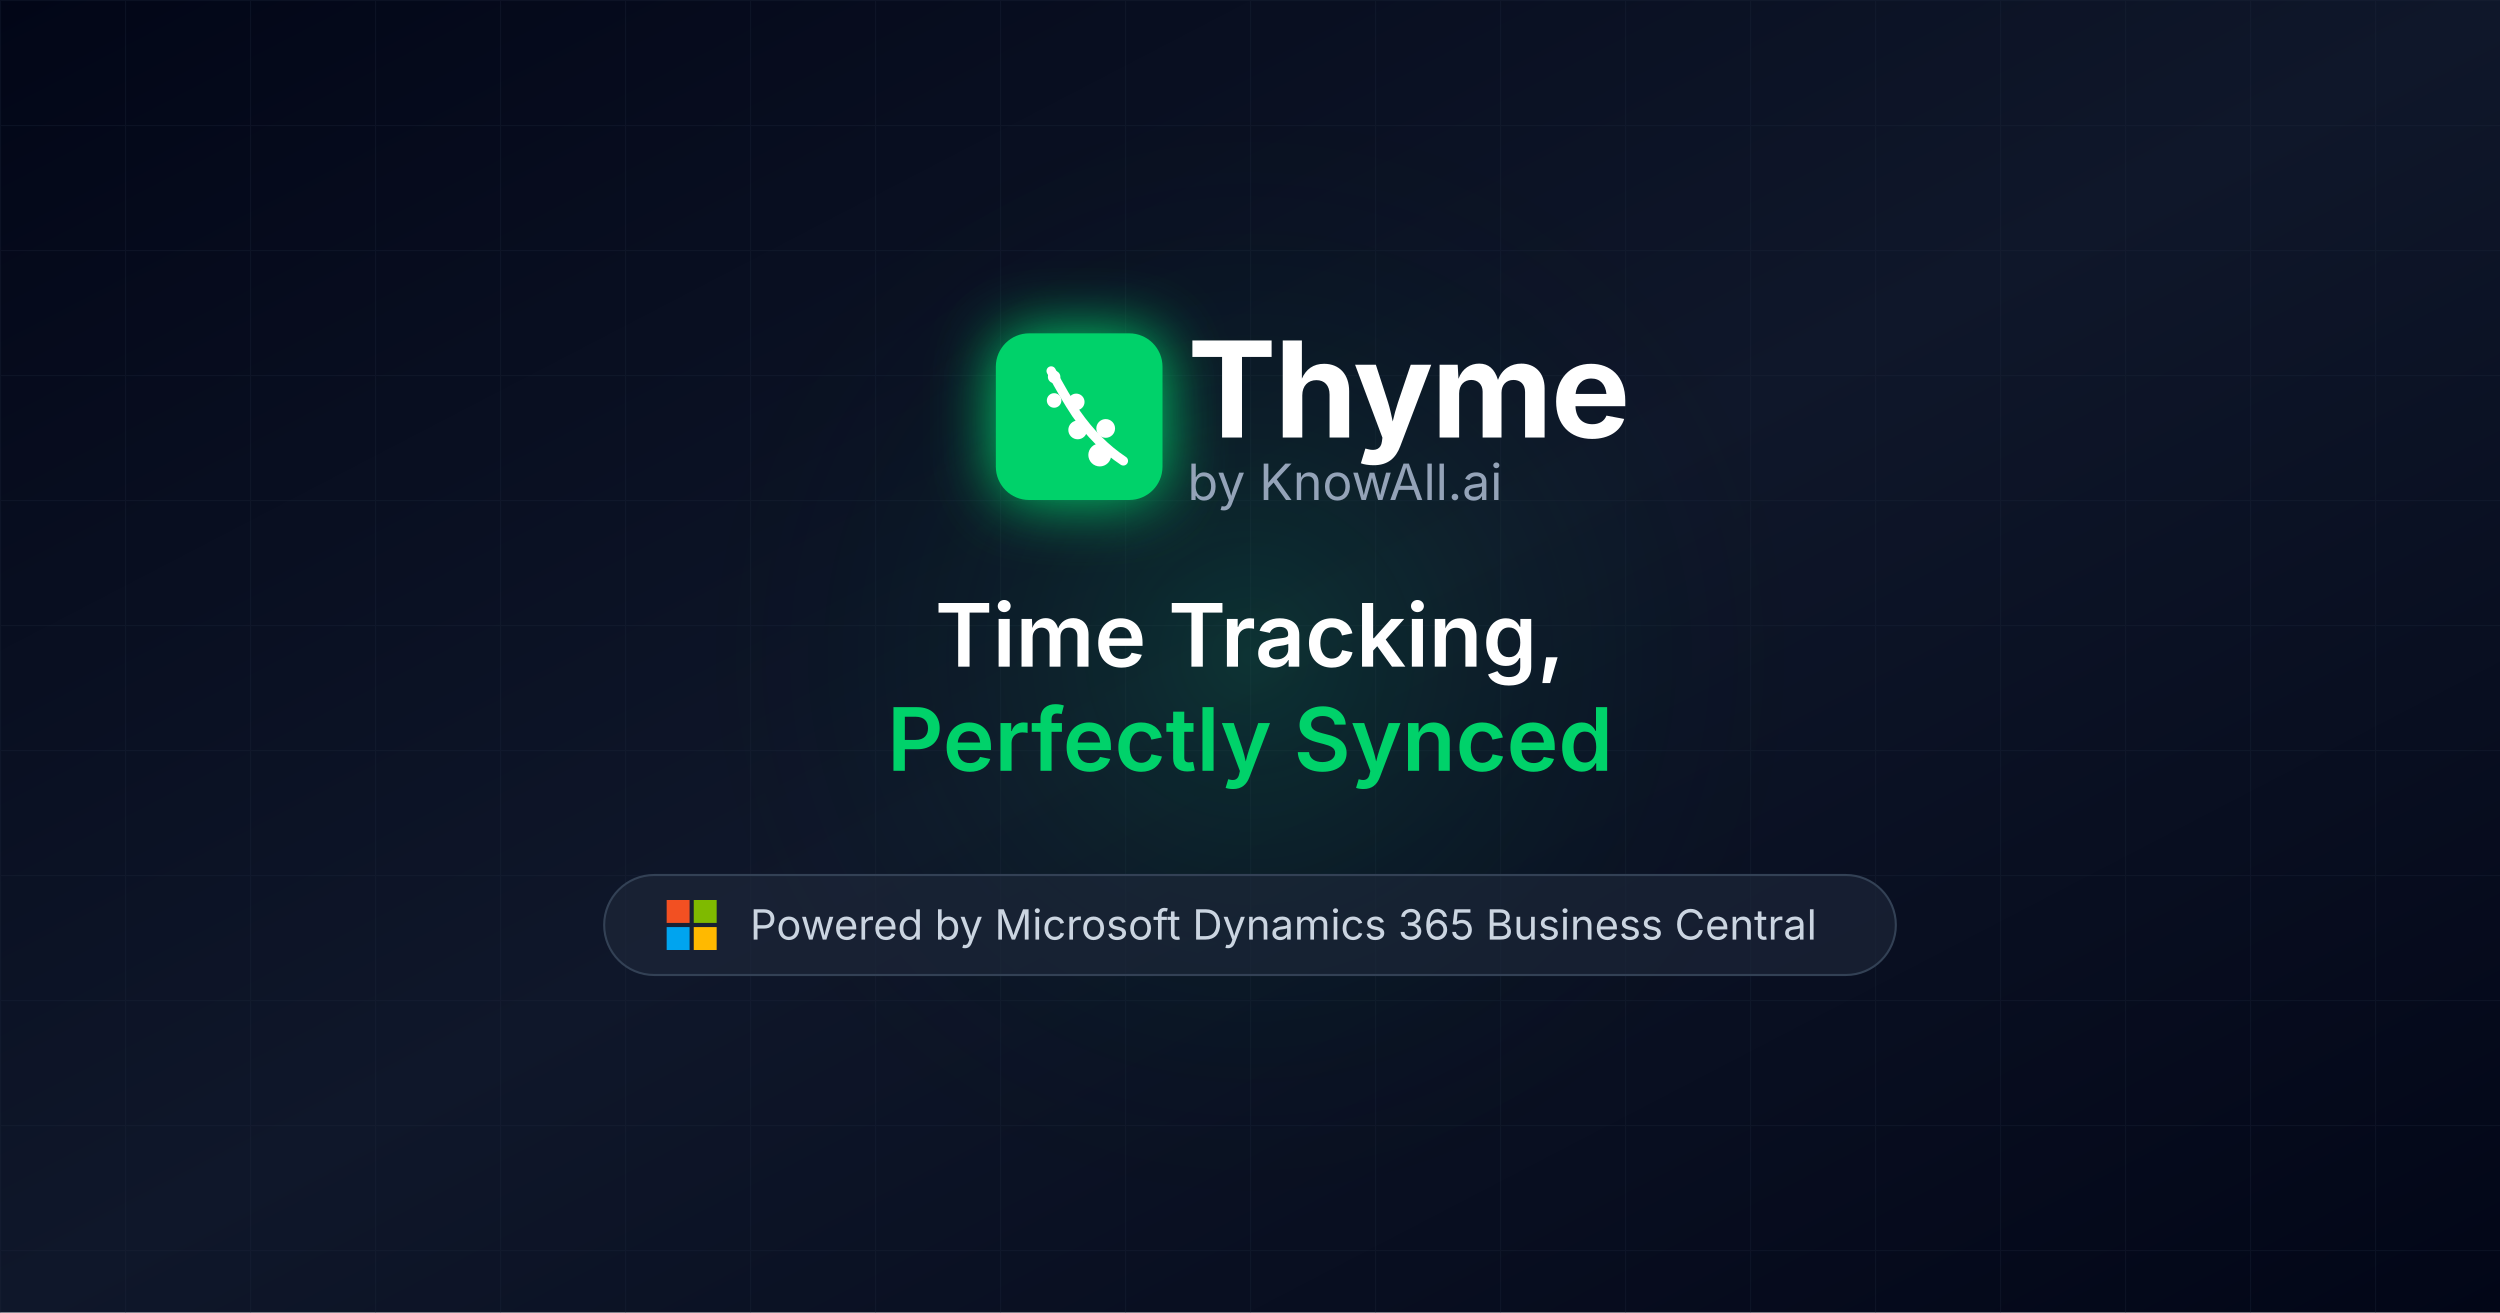
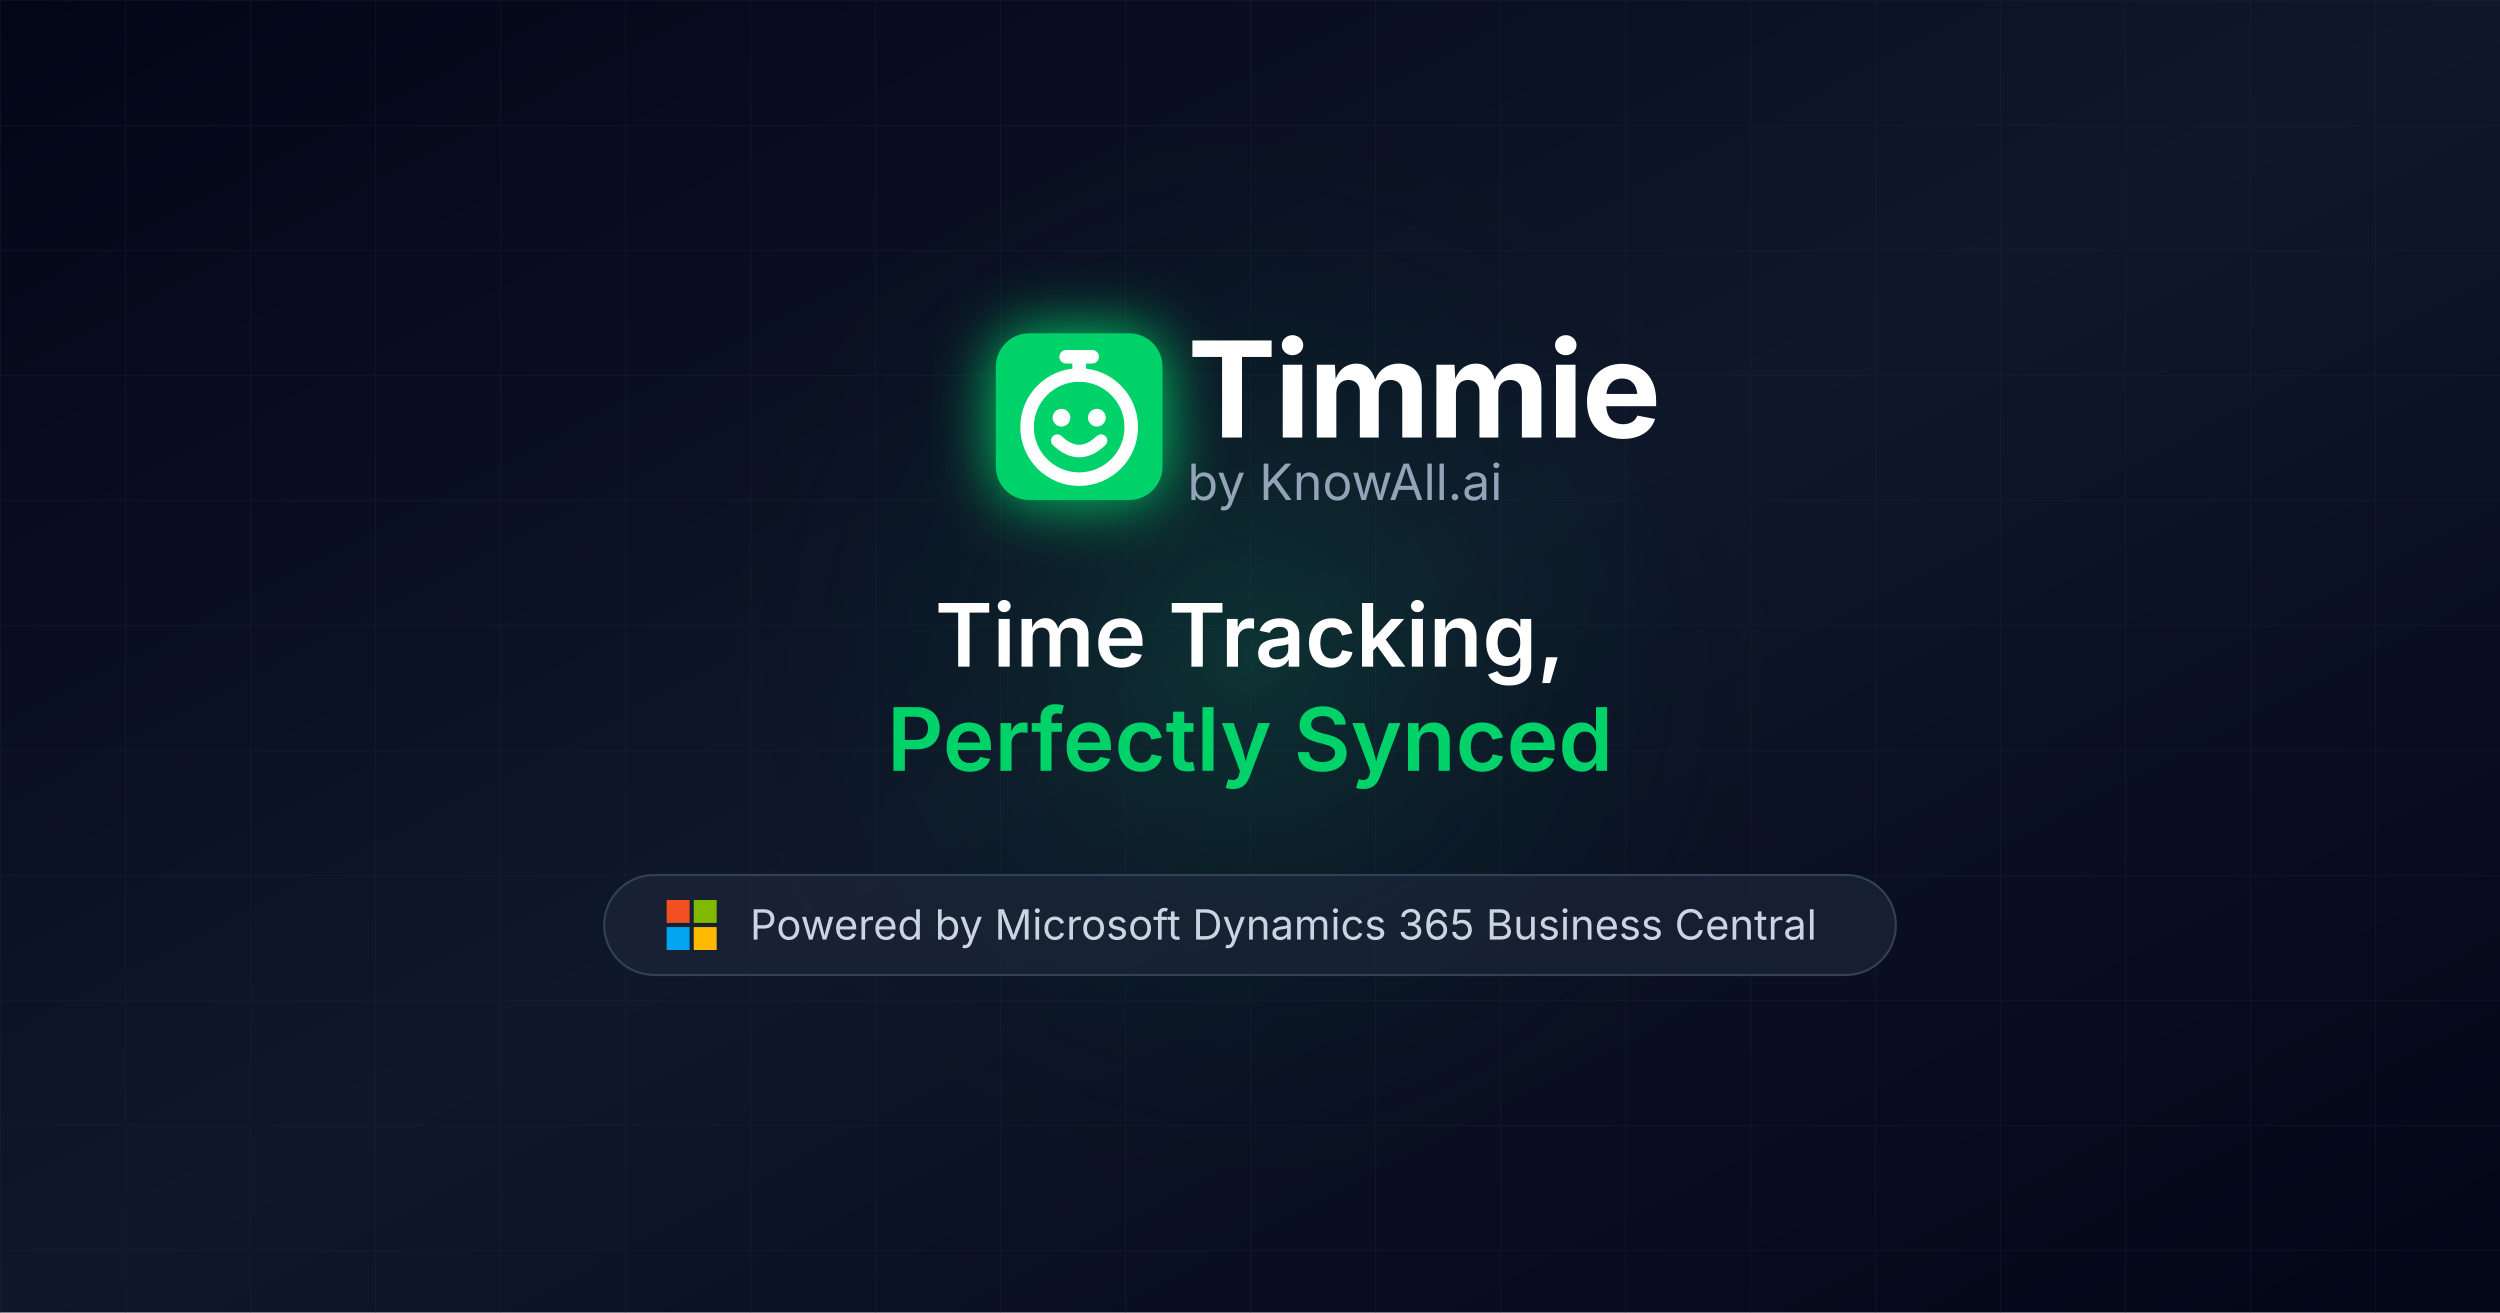
<svg xmlns="http://www.w3.org/2000/svg" width="1200" height="630" viewBox="0 0 1200 630" fill="none">
  <defs>
    <linearGradient id="bgGradient" x1="0%" y1="0%" x2="100%" y2="100%">
      <stop offset="0%" style="stop-color:#020617" />
      <stop offset="50%" style="stop-color:#0f172a" />
      <stop offset="100%" style="stop-color:#020617" />
    </linearGradient>
    <radialGradient id="glowGradient" cx="50%" cy="50%" r="50%">
      <stop offset="0%" style="stop-color:rgba(0,210,106,0.15)" />
      <stop offset="70%" style="stop-color:transparent" />
    </radialGradient>
    <filter id="greenGlow" x="-50%" y="-50%" width="200%" height="200%">
      <feGaussianBlur stdDeviation="15" result="coloredBlur" />
      <feMerge>
        <feMergeNode in="coloredBlur" />
        <feMergeNode in="SourceGraphic" />
      </feMerge>
    </filter>
  </defs>
  <rect width="1200" height="630" fill="url(#bgGradient)" />
  <g opacity="0.3">
    <pattern id="grid" width="60" height="60" patternUnits="userSpaceOnUse">
      <path d="M 60 0 L 0 0 0 60" fill="none" stroke="#1e293b" stroke-width="1" />
    </pattern>
    <rect width="1200" height="630" fill="url(#grid)" />
  </g>
  <ellipse cx="600" cy="315" rx="400" ry="400" fill="url(#glowGradient)" />
  <g filter="url(#greenGlow)">
    <rect x="478" y="160" width="80" height="80" rx="16" fill="#00D26A" />
  </g>
-   <g transform="translate(518, 200) rotate(-45) translate(0, -20)">
-     <path d="M0 50 Q-3 35 0 18 Q2 8 6 -5" stroke="white" stroke-width="4.5" stroke-linecap="round" fill="none" />
-     <circle cx="-6" cy="40" r="5.5" fill="white" />
-     <circle cx="5" cy="33" r="4.5" fill="white" />
-     <circle cx="-5" cy="24" r="4.5" fill="white" />
-     <circle cx="4" cy="14" r="4" fill="white" />
-     <circle cx="-3" cy="6" r="3.5" fill="white" />
-     <circle cx="5" cy="-2" r="3" fill="white" />
+   <g transform="translate(478, 160) scale(2.5)" stroke="white" stroke-width="2.6" stroke-linecap="round" stroke-linejoin="round">
+     <circle cx="16" cy="18" r="10" />
+     <path d="M16 8V5.5M13.5 4.5h5" />
+     <path d="M11.8 20.6Q16 24.6 20.2 20.6" stroke-width="2.4" />
+     <circle cx="12.6" cy="16.2" r="1.7" fill="white" stroke="none" />
+     <circle cx="19.4" cy="16.2" r="1.7" fill="white" stroke="none" />
  </g>
-   <text x="570" y="210" font-family="Inter, system-ui, sans-serif" font-size="64" font-weight="700" fill="white" letter-spacing="-1">Thyme</text>
+   <text x="570" y="210" font-family="Inter, system-ui, sans-serif" font-size="64" font-weight="700" fill="white" letter-spacing="-1">Timmie</text>
  <text x="570" y="240" font-family="Inter, system-ui, sans-serif" font-size="24" fill="#94a3b8">by KnowAll.ai</text>
  <text x="600" y="320" font-family="Inter, system-ui, sans-serif" font-size="42" font-weight="600" fill="white" text-anchor="middle">Time Tracking,</text>
  <text x="600" y="370" font-family="Inter, system-ui, sans-serif" font-size="42" font-weight="600" fill="#00D26A" text-anchor="middle">Perfectly Synced</text>
  <rect x="290" y="420" width="620" height="48" rx="24" fill="rgba(30,41,59,0.6)" stroke="#334155" stroke-width="1" />
  <g transform="translate(320, 432)">
    <rect x="0" y="0" width="11" height="11" fill="#F25022" />
    <rect x="13" y="0" width="11" height="11" fill="#7FBA00" />
    <rect x="0" y="13" width="11" height="11" fill="#00A4EF" />
    <rect x="13" y="13" width="11" height="11" fill="#FFB900" />
  </g>
  <text x="360" y="451" font-family="Inter, system-ui, sans-serif" font-size="20" fill="#cbd5e1">Powered by Microsoft Dynamics 365 Business Central</text>
</svg>
